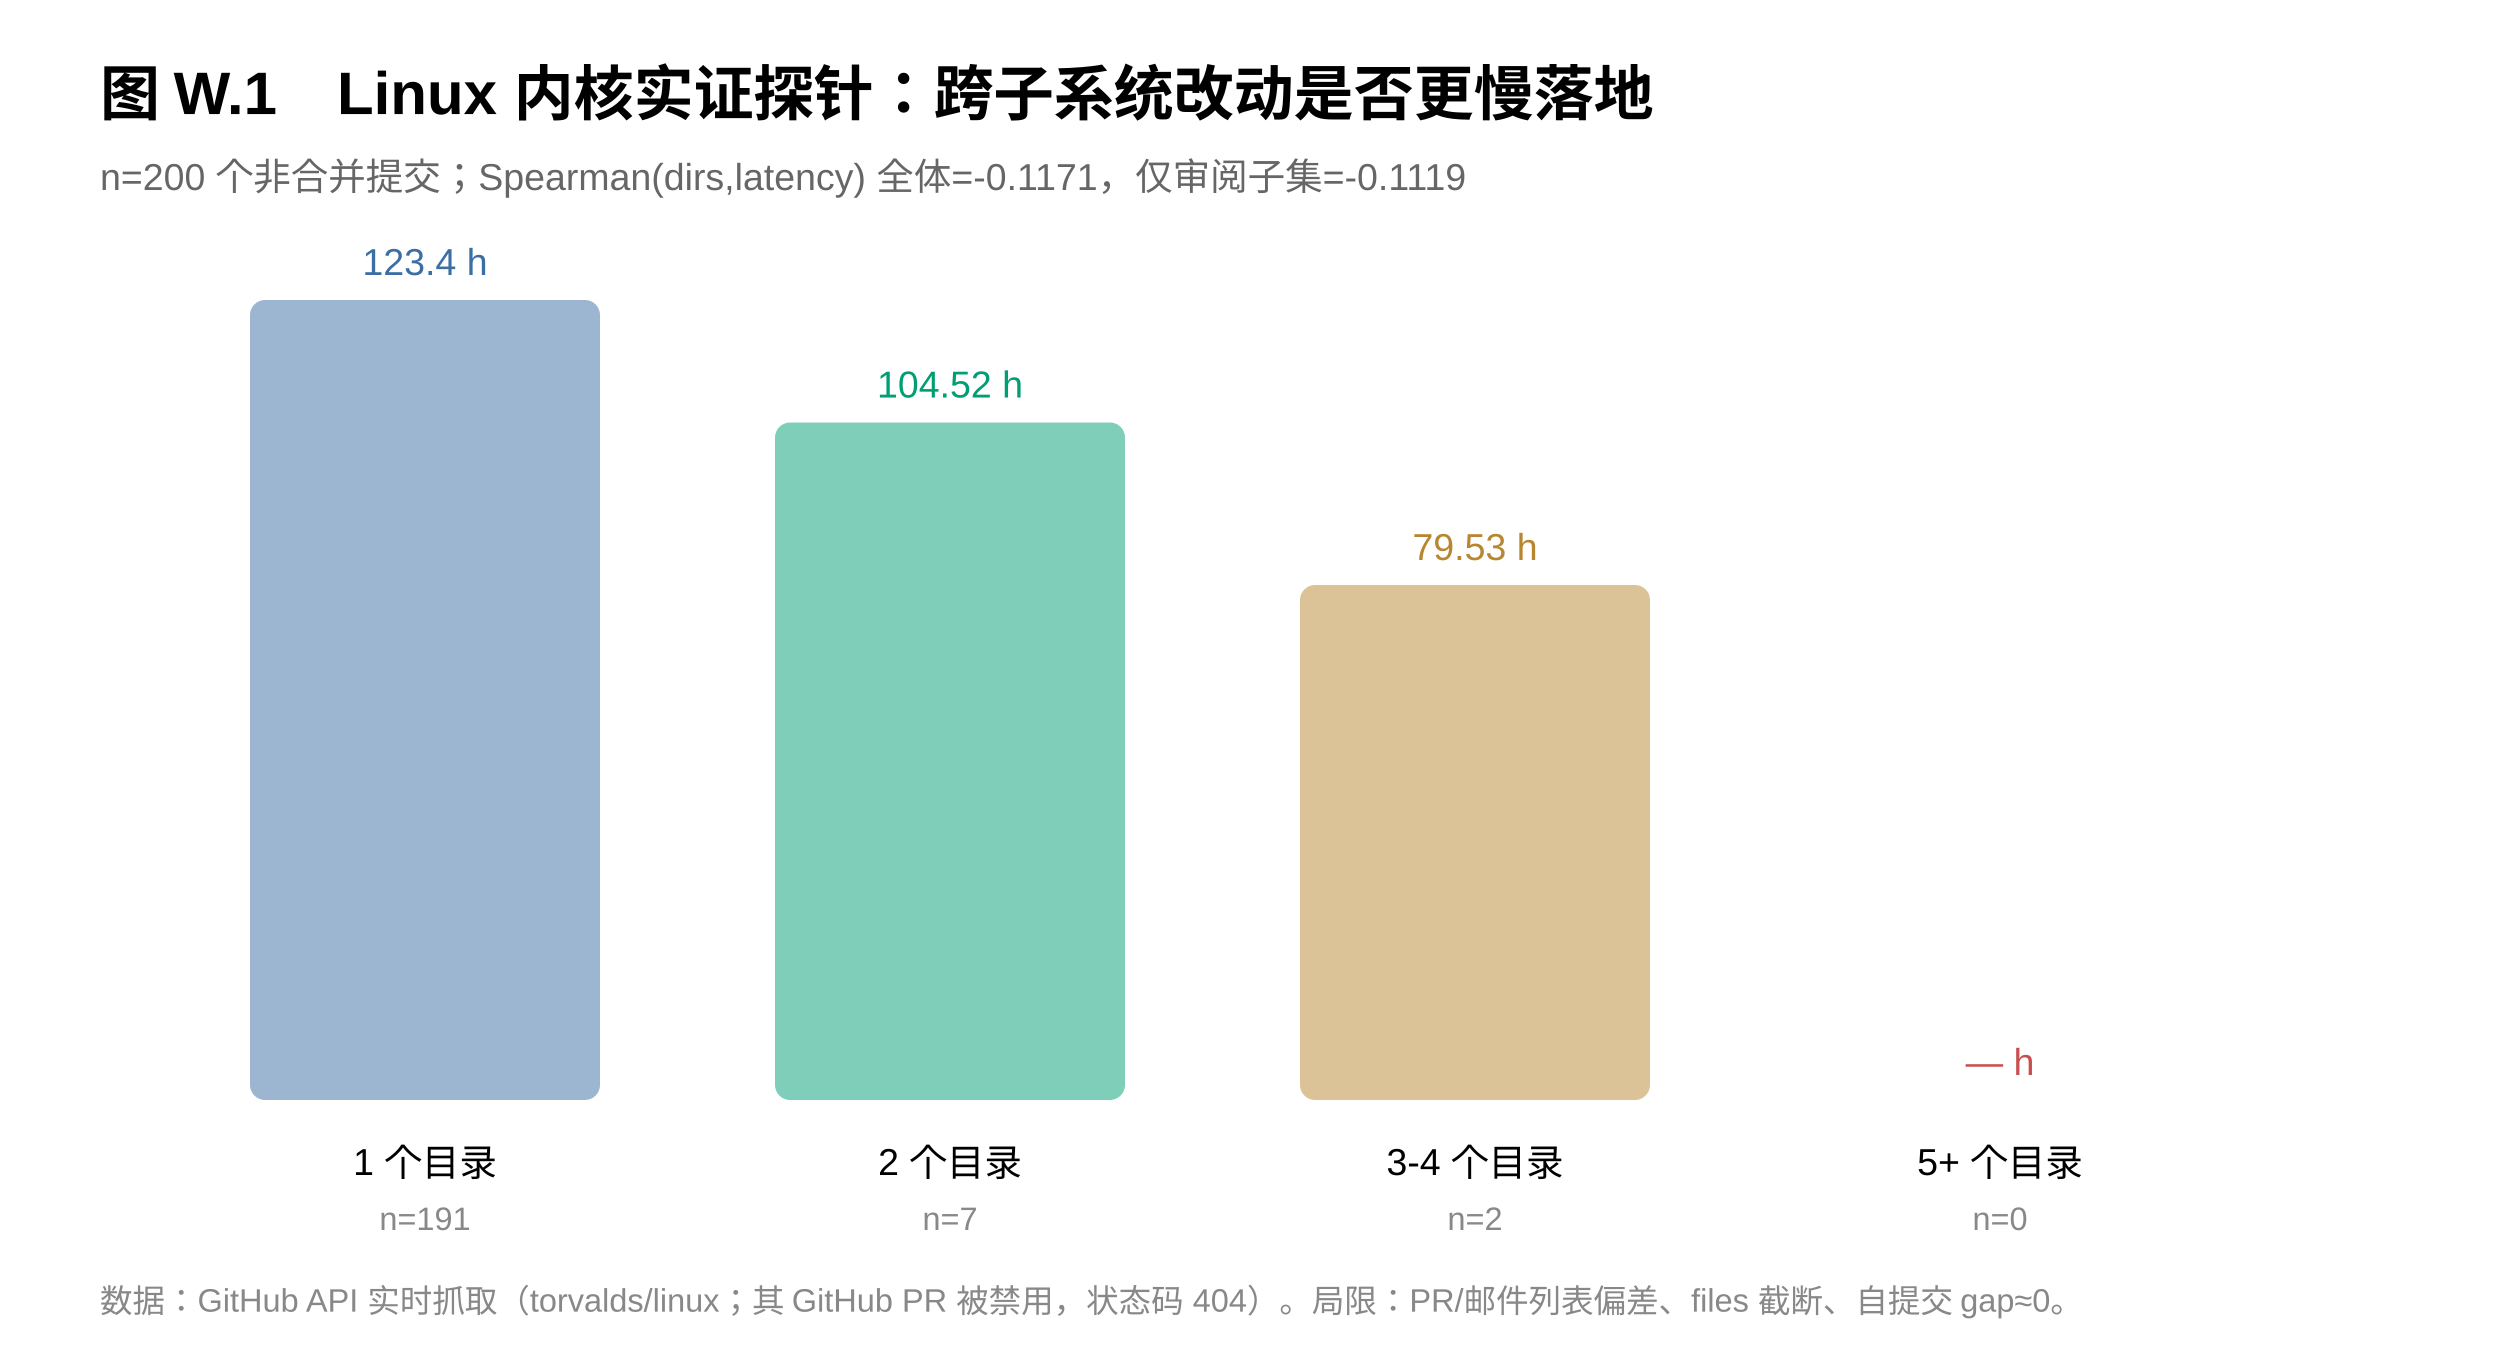
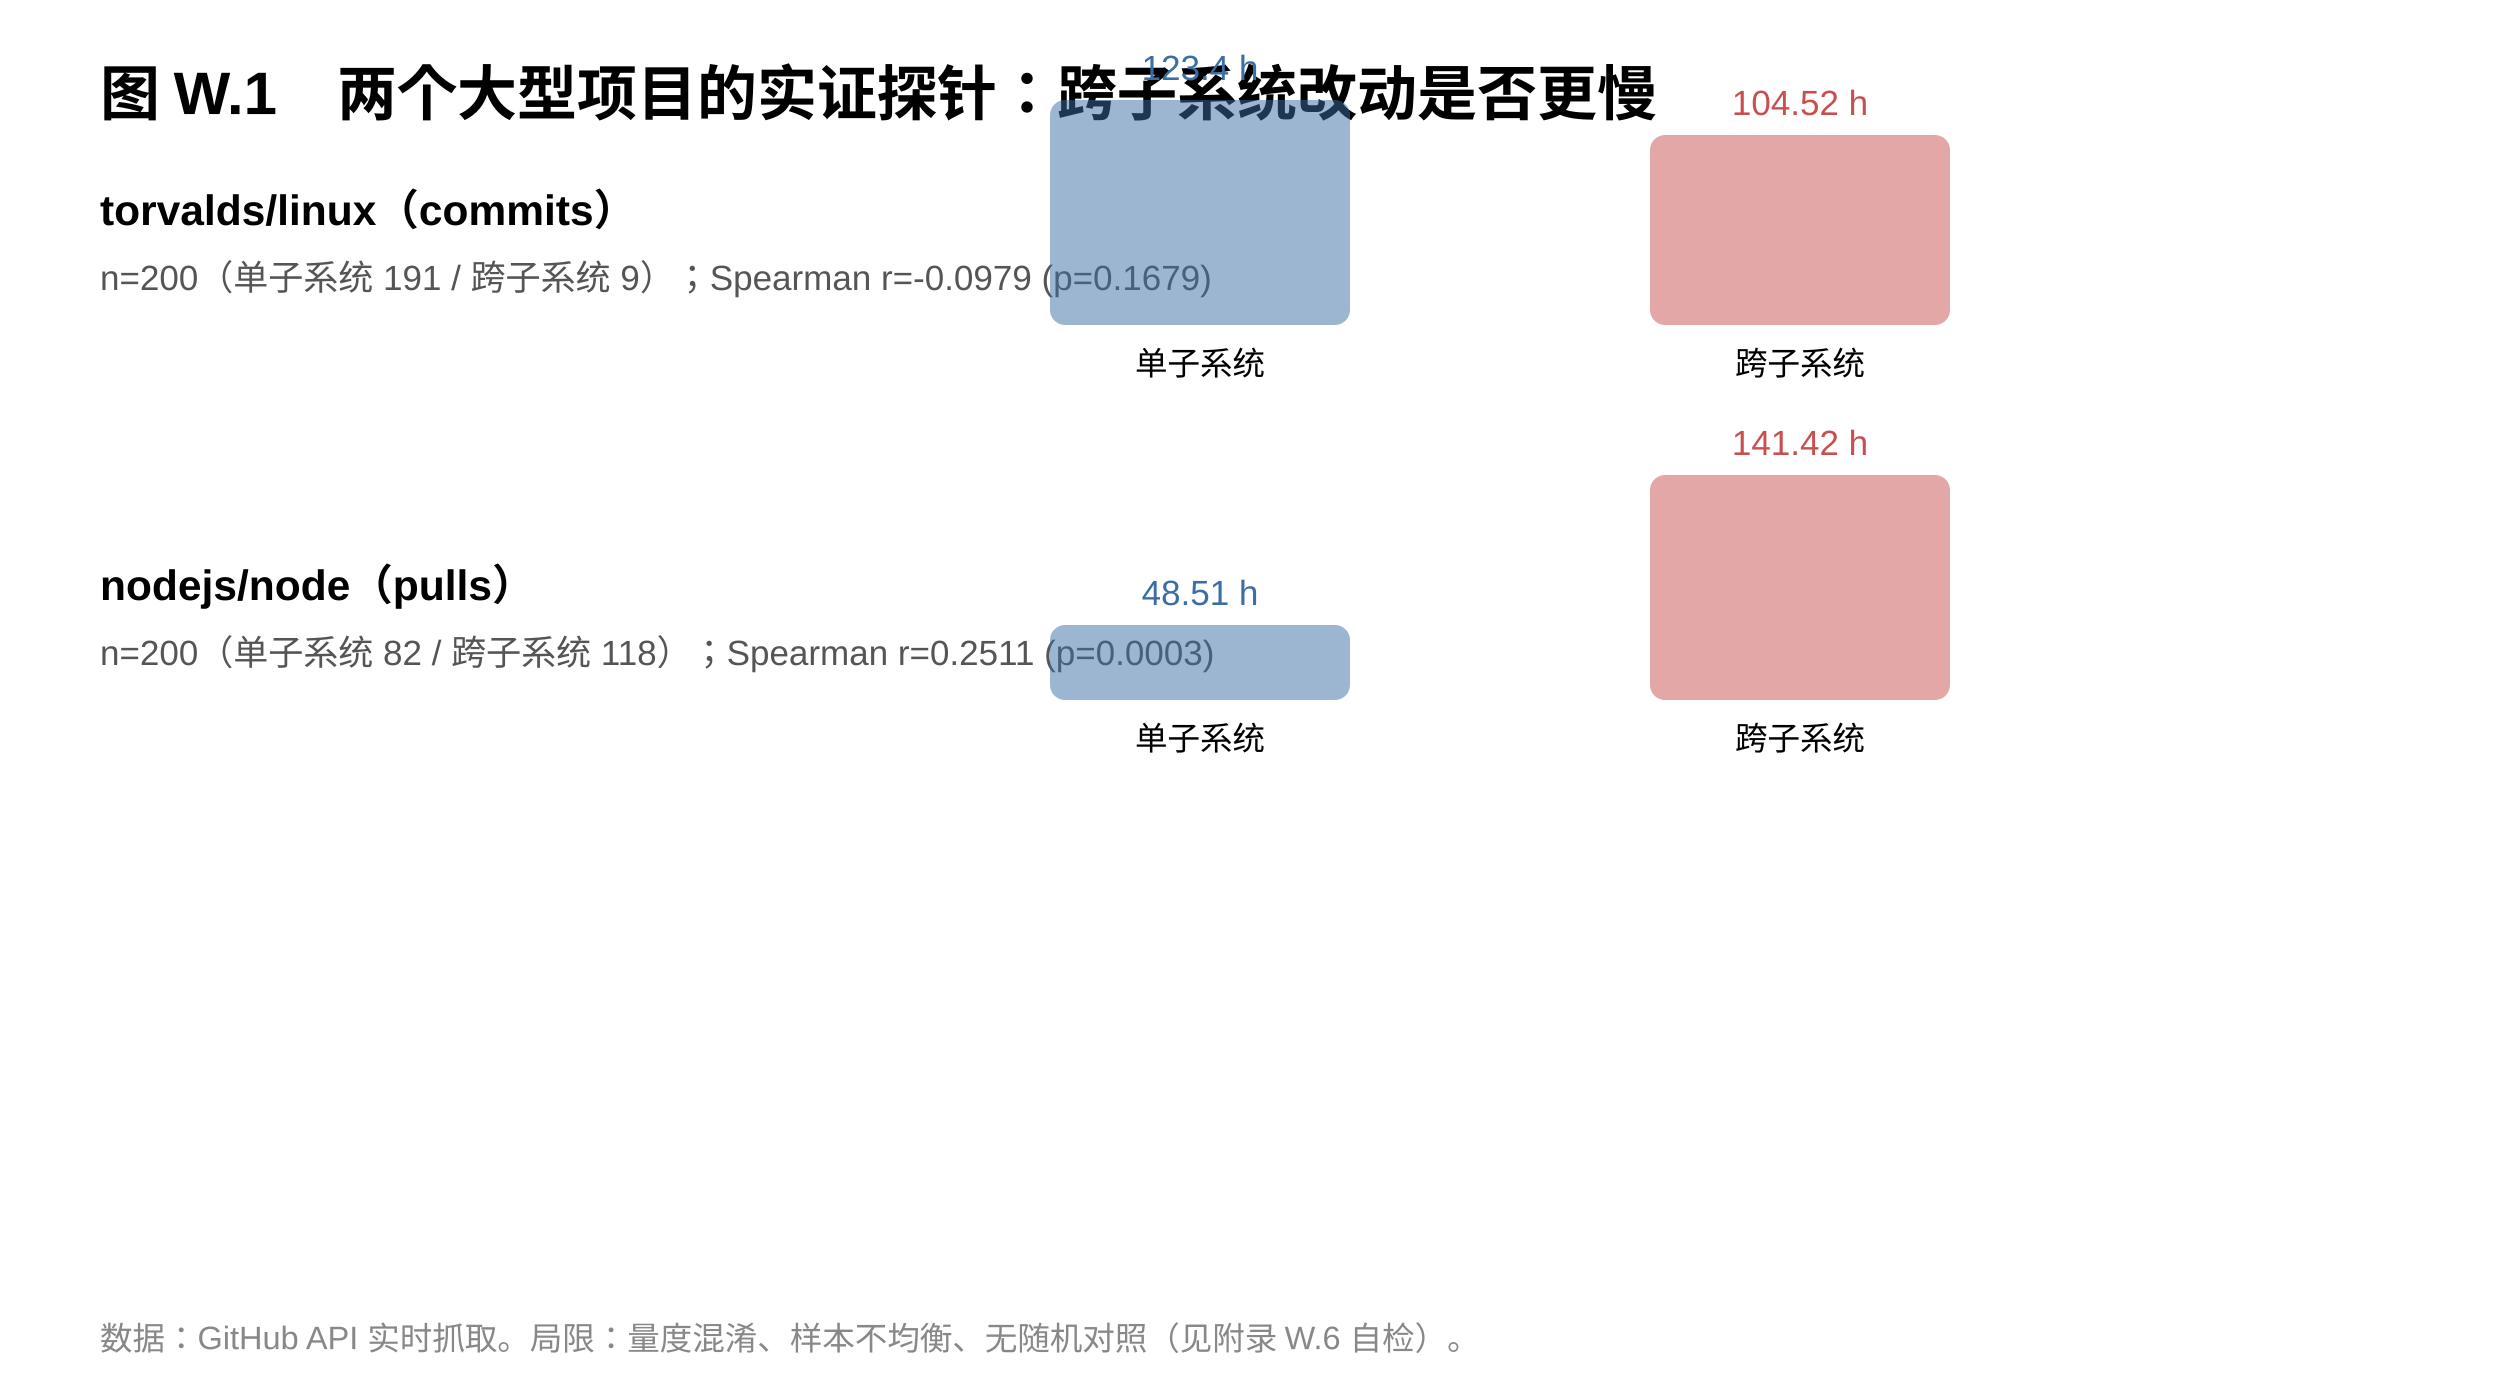
- <svg xmlns="http://www.w3.org/2000/svg" viewBox="0 0 1000 540">
-   <rect width="1000" height="540" fill="#ffffff" />
+ <svg xmlns="http://www.w3.org/2000/svg" viewBox="0 0 1000 560">
+   <rect width="1000" height="560" fill="#ffffff" />
  <style>text{font-family:"Microsoft YaHei","SimHei",Arial,sans-serif;}</style>
-   <text x="40" y="46" font-size="24" font-weight="700">图 W.1　Linux 内核实证探针：跨子系统改动是否更慢落地</text>
-   <text x="40" y="76" font-size="15" fill="#666">n=200 个非合并提交；Spearman(dirs,latency) 全体=-0.1171，仅审阅子集=-0.1119</text>
-   <rect x="100" y="120" width="140" height="320" rx="6" fill="#3a6ea5" opacity="0.5" />
-   <text x="170" y="110" text-anchor="middle" font-size="15" fill="#3a6ea5">123.4 h</text>
-   <text x="170" y="470" text-anchor="middle" font-size="15">1 个目录</text>
-   <text x="170" y="492" text-anchor="middle" font-size="13" fill="#888">n=191</text>
-   <rect x="310" y="169" width="140" height="271" rx="6" fill="#009E73" opacity="0.5" />
-   <text x="380" y="159" text-anchor="middle" font-size="15" fill="#009E73">104.52 h</text>
-   <text x="380" y="470" text-anchor="middle" font-size="15">2 个目录</text>
-   <text x="380" y="492" text-anchor="middle" font-size="13" fill="#888">n=7</text>
-   <rect x="520" y="234" width="140" height="206" rx="6" fill="#b8862f" opacity="0.5" />
-   <text x="590" y="224" text-anchor="middle" font-size="15" fill="#b8862f">79.53 h</text>
-   <text x="590" y="470" text-anchor="middle" font-size="15">3-4 个目录</text>
-   <text x="590" y="492" text-anchor="middle" font-size="13" fill="#888">n=2</text>
-   <rect x="730" y="440" width="140" height="0" rx="6" fill="#c94f4f" opacity="0.5" />
-   <text x="800" y="430" text-anchor="middle" font-size="15" fill="#c94f4f">— h</text>
-   <text x="800" y="470" text-anchor="middle" font-size="15">5+ 个目录</text>
-   <text x="800" y="492" text-anchor="middle" font-size="13" fill="#888">n=0</text>
-   <text x="40" y="525" font-size="13" fill="#888">数据：GitHub API 实时抓取（torvalds/linux；其 GitHub PR 被禁用，状态码 404）。局限：PR/邮件列表偏差、files 截断、自提交 gap≈0。</text>
+   <text x="40" y="46" font-size="24" font-weight="700">图 W.1　两个大型项目的实证探针：跨子系统改动是否更慢</text>
+   <text x="40" y="90" font-size="17" font-weight="600">torvalds/linux（commits）</text>
+   <text x="40" y="116" font-size="14" fill="#555">n=200（单子系统 191 / 跨子系统 9）；Spearman r=-0.0979 (p=0.1679)</text>
+   <rect x="420" y="40" width="120" height="90" rx="6" fill="#3a6ea5" opacity="0.5" />
+   <text x="480" y="32" text-anchor="middle" font-size="14" fill="#3a6ea5">123.4 h</text>
+   <text x="480" y="150" text-anchor="middle" font-size="13">单子系统</text>
+   <rect x="660" y="54" width="120" height="76" rx="6" fill="#c94f4f" opacity="0.5" />
+   <text x="720" y="46" text-anchor="middle" font-size="14" fill="#c94f4f">104.52 h</text>
+   <text x="720" y="150" text-anchor="middle" font-size="13">跨子系统</text>
+   <text x="40" y="240" font-size="17" font-weight="600">nodejs/node（pulls）</text>
+   <text x="40" y="266" font-size="14" fill="#555">n=200（单子系统 82 / 跨子系统 118）；Spearman r=0.2511 (p=0.0003)</text>
+   <rect x="420" y="250" width="120" height="30" rx="6" fill="#3a6ea5" opacity="0.5" />
+   <text x="480" y="242" text-anchor="middle" font-size="14" fill="#3a6ea5">48.51 h</text>
+   <text x="480" y="300" text-anchor="middle" font-size="13">单子系统</text>
+   <rect x="660" y="190" width="120" height="90" rx="6" fill="#c94f4f" opacity="0.5" />
+   <text x="720" y="182" text-anchor="middle" font-size="14" fill="#c94f4f">141.42 h</text>
+   <text x="720" y="300" text-anchor="middle" font-size="13">跨子系统</text>
+   <text x="40" y="540" font-size="13" fill="#888">数据：GitHub API 实时抓取。局限：量度混淆、样本不均衡、无随机对照（见附录 W.6 自检）。</text>
</svg>
